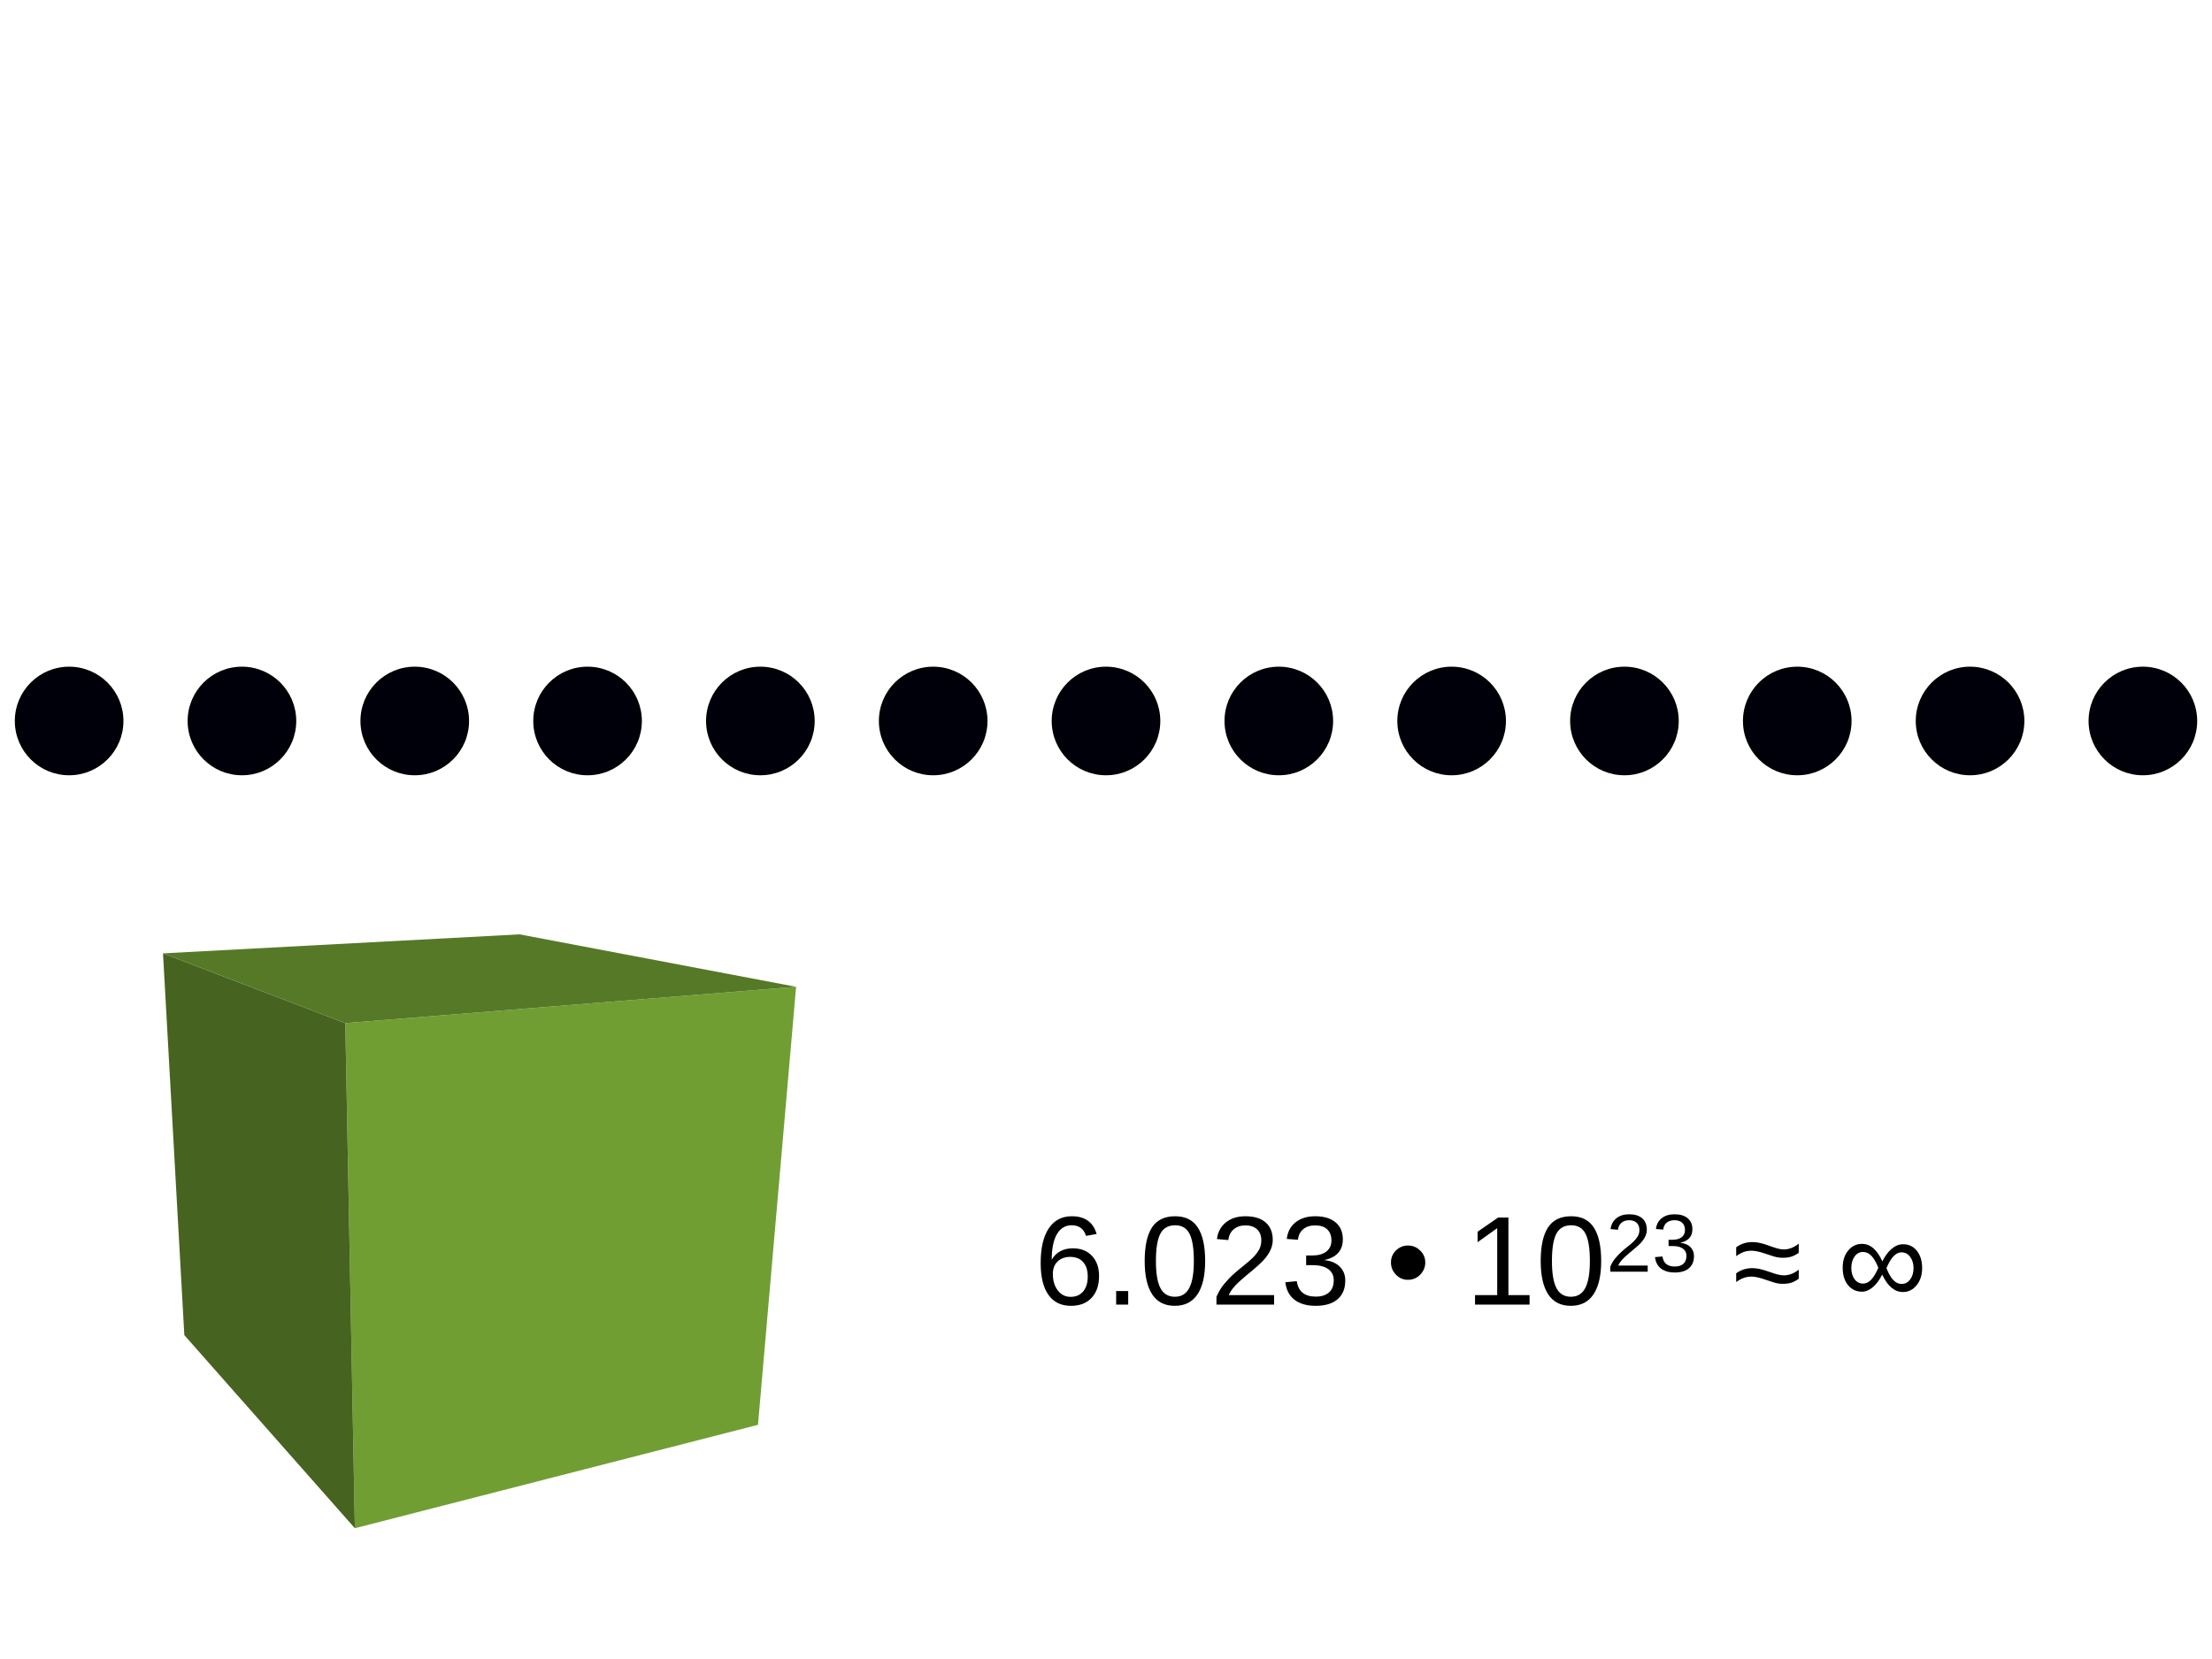
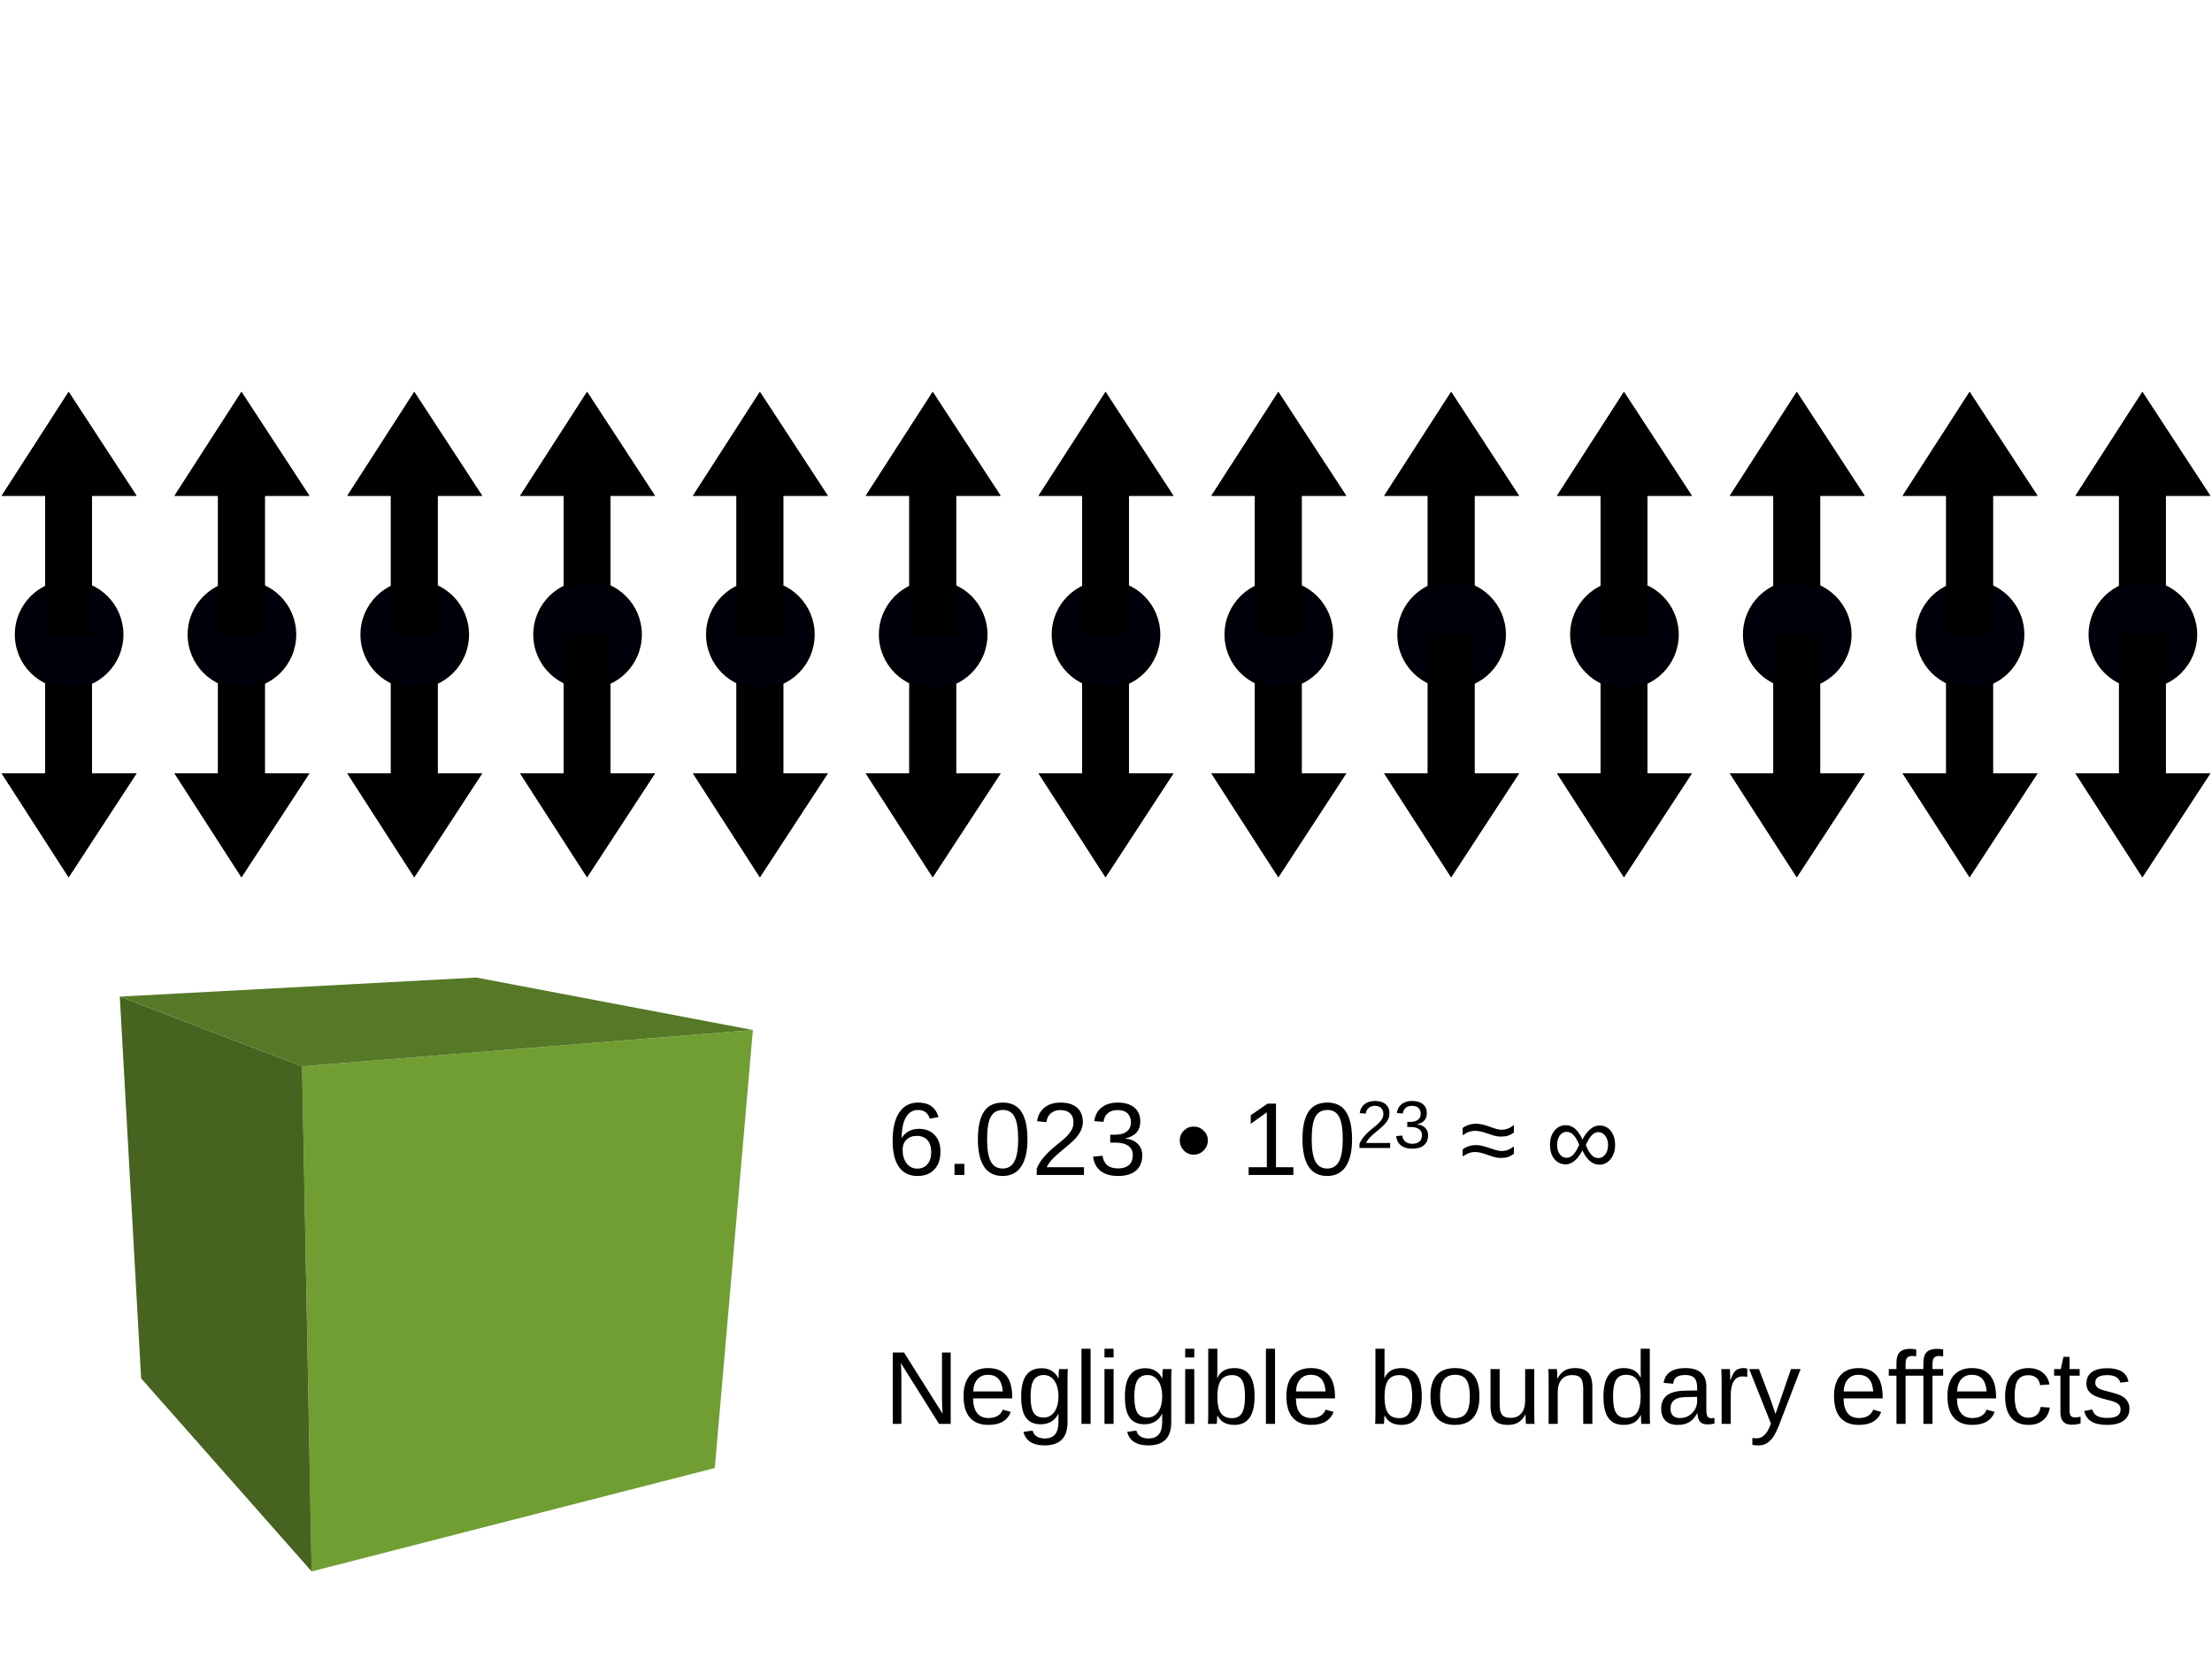
- <svg xmlns="http://www.w3.org/2000/svg" height="768" width="1024" id="svg2" version="1.1">
-   <defs id="defs26765">
-     </defs>
-   <g id="is.particle">
-     <path transform="translate(67.15097,90)" d="m 469.487,243.763 a 24.638,24.638 0 1 1 -49.276,0 24.638,24.638 0 1 1 49.276,0 z" id="is.particle.0" style="fill:#00000a;fill-opacity:1;stroke:#000000;stroke-width:1;stroke-linecap:butt;stroke-linejoin:round;stroke-miterlimit:4;stroke-opacity:1;stroke-dasharray:none;stroke-dashoffset:0" />
-     <path style="fill:#00000a;fill-opacity:1;stroke:#000000;stroke-width:1;stroke-linecap:butt;stroke-linejoin:round;stroke-miterlimit:4;stroke-opacity:1;stroke-dasharray:none;stroke-dashoffset:0" id="is.particle.-1" d="m 469.487,243.763 a 24.638,24.638 0 1 1 -49.276,0 24.638,24.638 0 1 1 49.276,0 z" transform="translate(-12.84903,90)" />
-     <path style="fill:#00000a;fill-opacity:1;stroke:#000000;stroke-width:1;stroke-linecap:butt;stroke-linejoin:round;stroke-miterlimit:4;stroke-opacity:1;stroke-dasharray:none;stroke-dashoffset:0" id="is.particle.1" d="m 469.487,243.763 a 24.638,24.638 0 1 1 -49.276,0 24.638,24.638 0 1 1 49.276,0 z" transform="translate(147.151,90)" />
-     <path style="fill:#00000a;fill-opacity:1;stroke:#000000;stroke-width:1;stroke-linecap:butt;stroke-linejoin:round;stroke-miterlimit:4;stroke-opacity:1;stroke-dasharray:none;stroke-dashoffset:0" id="is.particle.-3" d="m 469.487,243.763 a 24.638,24.638 0 1 1 -49.276,0 24.638,24.638 0 1 1 49.276,0 z" transform="translate(-172.849,90)" />
-     <path transform="translate(-252.849,90)" d="m 469.487,243.763 a 24.638,24.638 0 1 1 -49.276,0 24.638,24.638 0 1 1 49.276,0 z" id="is.particle.-4" style="fill:#00000a;fill-opacity:1;stroke:#000000;stroke-width:1;stroke-linecap:butt;stroke-linejoin:round;stroke-miterlimit:4;stroke-opacity:1;stroke-dasharray:none;stroke-dashoffset:0" />
-     <path transform="translate(-92.84903,90)" d="m 469.487,243.763 a 24.638,24.638 0 1 1 -49.276,0 24.638,24.638 0 1 1 49.276,0 z" id="is.particle.-2" style="fill:#00000a;fill-opacity:1;stroke:#000000;stroke-width:1;stroke-linecap:butt;stroke-linejoin:round;stroke-miterlimit:4;stroke-opacity:1;stroke-dasharray:none;stroke-dashoffset:0" />
-     <path transform="translate(-412.849,90)" d="m 469.487,243.763 a 24.638,24.638 0 1 1 -49.276,0 24.638,24.638 0 1 1 49.276,0 z" id="is.particle.-6" style="fill:#00000a;fill-opacity:1;stroke:#000000;stroke-width:1;stroke-linecap:butt;stroke-linejoin:round;stroke-miterlimit:4;stroke-opacity:1;stroke-dasharray:none;stroke-dashoffset:0" />
-     <path style="fill:#00000a;fill-opacity:1;stroke:#000000;stroke-width:1;stroke-linecap:butt;stroke-linejoin:round;stroke-miterlimit:4;stroke-opacity:1;stroke-dasharray:none;stroke-dashoffset:0" id="is.particle.-7" d="m 469.487,243.763 a 24.638,24.638 0 1 1 -49.276,0 24.638,24.638 0 1 1 49.276,0 z" transform="translate(-492.849,90)" />
-     <path style="fill:#00000a;fill-opacity:1;stroke:#000000;stroke-width:1;stroke-linecap:butt;stroke-linejoin:round;stroke-miterlimit:4;stroke-opacity:1;stroke-dasharray:none;stroke-dashoffset:0" id="is.particle.-5" d="m 469.487,243.763 a 24.638,24.638 0 1 1 -49.276,0 24.638,24.638 0 1 1 49.276,0 z" transform="translate(-332.849,90)" />
-     <path transform="translate(627.151,90)" d="m 469.487,243.763 a 24.638,24.638 0 1 1 -49.276,0 24.638,24.638 0 1 1 49.276,0 z" id="is.particle.7" style="fill:#00000a;fill-opacity:1;stroke:#000000;stroke-width:1;stroke-linecap:butt;stroke-linejoin:round;stroke-miterlimit:4;stroke-opacity:1;stroke-dasharray:none;stroke-dashoffset:0" />
-     <path transform="translate(467.151,90)" d="m 469.487,243.763 a 24.638,24.638 0 1 1 -49.276,0 24.638,24.638 0 1 1 49.276,0 z" id="is.particle.5" style="fill:#00000a;fill-opacity:1;stroke:#000000;stroke-width:1;stroke-linecap:butt;stroke-linejoin:round;stroke-miterlimit:4;stroke-opacity:1;stroke-dasharray:none;stroke-dashoffset:0" />
-     <path style="fill:#00000a;fill-opacity:1;stroke:#000000;stroke-width:1;stroke-linecap:butt;stroke-linejoin:round;stroke-miterlimit:4;stroke-opacity:1;stroke-dasharray:none;stroke-dashoffset:0" id="is.particle.4" d="m 469.487,243.763 a 24.638,24.638 0 1 1 -49.276,0 24.638,24.638 0 1 1 49.276,0 z" transform="translate(387.151,90)" />
-     <path style="fill:#00000a;fill-opacity:1;stroke:#000000;stroke-width:1;stroke-linecap:butt;stroke-linejoin:round;stroke-miterlimit:4;stroke-opacity:1;stroke-dasharray:none;stroke-dashoffset:0" id="is.particle.6" d="m 469.487,243.763 a 24.638,24.638 0 1 1 -49.276,0 24.638,24.638 0 1 1 49.276,0 z" transform="translate(547.151,90)" />
-     <path style="fill:#00000a;fill-opacity:1;stroke:#000000;stroke-width:1;stroke-linecap:butt;stroke-linejoin:round;stroke-miterlimit:4;stroke-opacity:1;stroke-dasharray:none;stroke-dashoffset:0" id="is.particle.2" d="m 469.487,243.763 a 24.638,24.638 0 1 1 -49.276,0 24.638,24.638 0 1 1 49.276,0 z" transform="translate(227.151,90)" />
-     <path transform="translate(307.151,90)" d="m 469.487,243.763 a 24.638,24.638 0 1 1 -49.276,0 24.638,24.638 0 1 1 49.276,0 z" id="is.particle.3" style="fill:#00000a;fill-opacity:1;stroke:#000000;stroke-width:1;stroke-linecap:butt;stroke-linejoin:round;stroke-miterlimit:4;stroke-opacity:1;stroke-dasharray:none;stroke-dashoffset:0" />
-     <path style="fill:#00000a;fill-opacity:1;stroke:#000000;stroke-width:1;stroke-linecap:butt;stroke-linejoin:round;stroke-miterlimit:4;stroke-opacity:1;stroke-dasharray:none;stroke-dashoffset:0" id="is.particle.8" d="m 469.487,243.763 a 24.638,24.638 0 1 1 -49.276,0 24.638,24.638 0 1 1 49.276,0 z" transform="translate(707.151,90)" />
-     <path transform="translate(-572.849,90)" d="m 469.487,243.763 a 24.638,24.638 0 1 1 -49.276,0 24.638,24.638 0 1 1 49.276,0 z" id="is.particle.-8" style="fill:#00000a;fill-opacity:1;stroke:#000000;stroke-width:1;stroke-linecap:butt;stroke-linejoin:round;stroke-miterlimit:4;stroke-opacity:1;stroke-dasharray:none;stroke-dashoffset:0" />
-     <path style="fill:#00000a;fill-opacity:1;stroke:#000000;stroke-width:1;stroke-linecap:butt;stroke-linejoin:round;stroke-miterlimit:4;stroke-opacity:1;stroke-dasharray:none;stroke-dashoffset:0" id="is.particle.-9" d="m 469.487,243.763 a 24.638,24.638 0 1 1 -49.276,0 24.638,24.638 0 1 1 49.276,0 z" transform="translate(-652.849,90)" />
-     <path transform="translate(787.151,90)" d="m 469.487,243.763 a 24.638,24.638 0 1 1 -49.276,0 24.638,24.638 0 1 1 49.276,0 z" id="is.particle.9" style="fill:#00000a;fill-opacity:1;stroke:#000000;stroke-width:1;stroke-linecap:butt;stroke-linejoin:round;stroke-miterlimit:4;stroke-opacity:1;stroke-dasharray:none;stroke-dashoffset:0" />
+ <svg xmlns="http://www.w3.org/2000/svg" version="1.1" width="1024" height="768" id="svg2">
+   <defs id="defs26765" />
+   <g transform="matrix(0,-0.00315522,0.00315522,0,640.78,294.1196)" id="is.arrow.2.up" style="fill:#000000;fill-opacity:1;stroke:none">
+     <path d="m 0,13254.009 20473.38,0 0,6535.433 L 35723.074,9823.536 20473.38,0 l 0,6393.064 -20473.38,0 z" id="2" style="fill:#000000;fill-opacity:1;fill-rule:evenodd;stroke:none" />
+     <path d="m 0,13254.009 20473.38,0 0,6535.433 L 35723.074,9823.536 20473.38,0 l 0,6393.064 -20473.38,0 z" id="path5259" style="fill:#000000;fill-opacity:1;fill-rule:evenodd;stroke:none" />
  </g>
-   <g id="g8201" transform="translate(43.0005,389.1965)">
-     <polygon id="polygon8189" points="116.846,84.447 325.539,67.624 307.894,270.393 121.275,318.264 " style="fill:#709e32" />
-     <polygon id="polygon8191" points="116.846,84.447 121.275,318.264 42.332,228.883 32.46,52.145 " style="fill:#466320" />
-     <polygon id="polygon8193" points="325.539,67.624 116.846,84.447 32.46,52.145 197.515,43.343 " style="fill:#567927" />
+   <g transform="matrix(0,0.00315522,0.00315522,0,0.77998,293.4054)" id="is.arrow.-6.down" style="fill:#000000;fill-opacity:1;stroke:none">
+     <path d="m 0,13254.009 20473.38,0 0,6535.433 L 35723.074,9823.536 20473.38,0 l 0,6393.064 -20473.38,0 z" id="path5295" style="fill:#000000;fill-opacity:1;fill-rule:evenodd;stroke:none" />
+     <path d="m 0,13254.009 20473.38,0 0,6535.433 L 35723.074,9823.536 20473.38,0 l 0,6393.064 -20473.38,0 z" id="path5297" style="fill:#000000;fill-opacity:1;fill-rule:evenodd;stroke:none" />
  </g>
-   <text xml:space="preserve" style="font-size:58.564px;font-style:normal;font-variant:normal;font-weight:normal;font-stretch:normal;text-align:start;line-height:125%;letter-spacing:0px;word-spacing:0px;writing-mode:lr-tb;text-anchor:start;fill:#000000;fill-opacity:1;stroke:none;font-family:Arial;-inkscape-font-specification:Arial" x="478.786" y="603.931" id="text8206">
-     <tspan id="tspan8208" x="478.786" y="603.931">6.023 • 10<tspan style="font-size:38.067px;baseline-shift:super" id="tspan8212">23</tspan> ≈ ∞</tspan>
+   <g transform="matrix(0,0.00315522,0.00315522,0,80.77998,293.4054)" id="is.arrow.-5.down" style="fill:#000000;fill-opacity:1;stroke:none">
+     <path d="m 0,13254.009 20473.38,0 0,6535.433 L 35723.074,9823.536 20473.38,0 l 0,6393.064 -20473.38,0 z" id="path5301" style="fill:#000000;fill-opacity:1;fill-rule:evenodd;stroke:none" />
+     <path d="m 0,13254.009 20473.38,0 0,6535.433 L 35723.074,9823.536 20473.38,0 l 0,6393.064 -20473.38,0 z" id="path5303" style="fill:#000000;fill-opacity:1;fill-rule:evenodd;stroke:none" />
+   </g>
+   <g transform="matrix(0,0.00315522,0.00315522,0,160.78,293.4054)" id="is.arrow.-4.down" style="fill:#000000;fill-opacity:1;stroke:none">
+     <path d="m 0,13254.009 20473.38,0 0,6535.433 L 35723.074,9823.536 20473.38,0 l 0,6393.064 -20473.38,0 z" id="path5307" style="fill:#000000;fill-opacity:1;fill-rule:evenodd;stroke:none" />
+     <path d="m 0,13254.009 20473.38,0 0,6535.433 L 35723.074,9823.536 20473.38,0 l 0,6393.064 -20473.38,0 z" id="path5309" style="fill:#000000;fill-opacity:1;fill-rule:evenodd;stroke:none" />
+   </g>
+   <g transform="matrix(0,0.00315522,0.00315522,0,320.78,293.4054)" id="is.arrow.-2.down" style="fill:#000000;fill-opacity:1;stroke:none">
+     <path d="m 0,13254.009 20473.38,0 0,6535.433 L 35723.074,9823.536 20473.38,0 l 0,6393.064 -20473.38,0 z" id="path5313" style="fill:#000000;fill-opacity:1;fill-rule:evenodd;stroke:none" />
+     <path d="m 0,13254.009 20473.38,0 0,6535.433 L 35723.074,9823.536 20473.38,0 l 0,6393.064 -20473.38,0 z" id="path5315" style="fill:#000000;fill-opacity:1;fill-rule:evenodd;stroke:none" />
+   </g>
+   <g transform="matrix(0,0.00315522,0.00315522,0,400.78,293.4054)" id="is.arrow.-1.down" style="fill:#000000;fill-opacity:1;stroke:none">
+     <path d="m 0,13254.009 20473.38,0 0,6535.433 L 35723.074,9823.536 20473.38,0 l 0,6393.064 -20473.38,0 z" id="path5319" style="fill:#000000;fill-opacity:1;fill-rule:evenodd;stroke:none" />
+     <path d="m 0,13254.009 20473.38,0 0,6535.433 L 35723.074,9823.536 20473.38,0 l 0,6393.064 -20473.38,0 z" id="path5321" style="fill:#000000;fill-opacity:1;fill-rule:evenodd;stroke:none" />
+   </g>
+   <g transform="matrix(0,0.00315522,0.00315522,0,480.78,293.4054)" id="is.arrow.0.down" style="fill:#000000;fill-opacity:1;stroke:none">
+     <path d="m 0,13254.009 20473.38,0 0,6535.433 L 35723.074,9823.536 20473.38,0 l 0,6393.064 -20473.38,0 z" id="path5325" style="fill:#000000;fill-opacity:1;fill-rule:evenodd;stroke:none" />
+     <path d="m 0,13254.009 20473.38,0 0,6535.433 L 35723.074,9823.536 20473.38,0 l 0,6393.064 -20473.38,0 z" id="path5327" style="fill:#000000;fill-opacity:1;fill-rule:evenodd;stroke:none" />
+   </g>
+   <g transform="matrix(0,0.00315522,0.00315522,0,560.78,293.4054)" id="is.arrow.1.down" style="fill:#000000;fill-opacity:1;stroke:none">
+     <path d="m 0,13254.009 20473.38,0 0,6535.433 L 35723.074,9823.536 20473.38,0 l 0,6393.064 -20473.38,0 z" id="path5331" style="fill:#000000;fill-opacity:1;fill-rule:evenodd;stroke:none" />
+     <path d="m 0,13254.009 20473.38,0 0,6535.433 L 35723.074,9823.536 20473.38,0 l 0,6393.064 -20473.38,0 z" id="path5333" style="fill:#000000;fill-opacity:1;fill-rule:evenodd;stroke:none" />
+   </g>
+   <g transform="matrix(0,-0.00315522,0.00315522,0,240.78,294.1196)" id="is.arrow.-3.up" style="fill:#000000;fill-opacity:1;stroke:none">
+     <path d="m 0,13254.009 20473.38,0 0,6535.433 L 35723.074,9823.536 20473.38,0 l 0,6393.064 -20473.38,0 z" id="path5337" style="fill:#000000;fill-opacity:1;fill-rule:evenodd;stroke:none" />
+     <path d="m 0,13254.009 20473.38,0 0,6535.433 L 35723.074,9823.536 20473.38,0 l 0,6393.064 -20473.38,0 z" id="path5339" style="fill:#000000;fill-opacity:1;fill-rule:evenodd;stroke:none" />
+   </g>
+   <g transform="matrix(0,0.00315522,0.00315522,0,720.78,293.4054)" id="is.arrow.3.down" style="fill:#000000;fill-opacity:1;stroke:none">
+     <path d="m 0,13254.009 20473.38,0 0,6535.433 L 35723.074,9823.536 20473.38,0 l 0,6393.064 -20473.38,0 z" id="path5343" style="fill:#000000;fill-opacity:1;fill-rule:evenodd;stroke:none" />
+     <path d="m 0,13254.009 20473.38,0 0,6535.433 L 35723.074,9823.536 20473.38,0 l 0,6393.064 -20473.38,0 z" id="path5345" style="fill:#000000;fill-opacity:1;fill-rule:evenodd;stroke:none" />
+   </g>
+   <g transform="matrix(0,0.00315522,0.00315522,0,880.78,293.4054)" id="is.arrow.5.down" style="fill:#000000;fill-opacity:1;stroke:none">
+     <path d="m 0,13254.009 20473.38,0 0,6535.433 L 35723.074,9823.536 20473.38,0 l 0,6393.064 -20473.38,0 z" id="path5349" style="fill:#000000;fill-opacity:1;fill-rule:evenodd;stroke:none" />
+     <path d="m 0,13254.009 20473.38,0 0,6535.433 L 35723.074,9823.536 20473.38,0 l 0,6393.064 -20473.38,0 z" id="path5351" style="fill:#000000;fill-opacity:1;fill-rule:evenodd;stroke:none" />
+   </g>
+   <g transform="matrix(0,-0.00315522,0.00315522,0,800.78,294.1196)" id="is.arrow.4.up" style="fill:#000000;fill-opacity:1;stroke:none">
+     <path d="m 0,13254.009 20473.38,0 0,6535.433 L 35723.074,9823.536 20473.38,0 l 0,6393.064 -20473.38,0 z" id="path5355" style="fill:#000000;fill-opacity:1;fill-rule:evenodd;stroke:none" />
+     <path d="m 0,13254.009 20473.38,0 0,6535.433 L 35723.074,9823.536 20473.38,0 l 0,6393.064 -20473.38,0 z" id="path5357" style="fill:#000000;fill-opacity:1;fill-rule:evenodd;stroke:none" />
+   </g>
+   <g transform="matrix(0,-0.00315522,0.00315522,0,960.78,294.1196)" id="is.arrow.6.up" style="fill:#000000;fill-opacity:1;stroke:none">
+     <path d="m 0,13254.009 20473.38,0 0,6535.433 L 35723.074,9823.536 20473.38,0 l 0,6393.064 -20473.38,0 z" id="path5361" style="fill:#000000;fill-opacity:1;fill-rule:evenodd;stroke:none" />
+     <path d="m 0,13254.009 20473.38,0 0,6535.433 L 35723.074,9823.536 20473.38,0 l 0,6393.064 -20473.38,0 z" id="path5363" style="fill:#000000;fill-opacity:1;fill-rule:evenodd;stroke:none" />
+   </g>
+   <path style="fill:#00000a;fill-opacity:1;stroke:#000000;stroke-width:1;stroke-linecap:butt;stroke-linejoin:round;stroke-miterlimit:4;stroke-opacity:1;stroke-dasharray:none;stroke-dashoffset:0" id="is.particle.0" d="m 536.638,293.763 a 24.638,24.638 0 1 1 -49.276,0 24.638,24.638 0 1 1 49.276,0 z" />
+   <path style="fill:#00000a;fill-opacity:1;stroke:#000000;stroke-width:1;stroke-linecap:butt;stroke-linejoin:round;stroke-miterlimit:4;stroke-opacity:1;stroke-dasharray:none;stroke-dashoffset:0" id="is.particle.-1" d="m 456.638,293.763 a 24.638,24.638 0 1 1 -49.276,0 24.638,24.638 0 1 1 49.276,0 z" />
+   <path style="fill:#00000a;fill-opacity:1;stroke:#000000;stroke-width:1;stroke-linecap:butt;stroke-linejoin:round;stroke-miterlimit:4;stroke-opacity:1;stroke-dasharray:none;stroke-dashoffset:0" id="is.particle.1" d="m 616.638,293.763 a 24.638,24.638 0 1 1 -49.276,0 24.638,24.638 0 1 1 49.276,0 z" />
+   <path style="fill:#00000a;fill-opacity:1;stroke:#000000;stroke-width:1;stroke-linecap:butt;stroke-linejoin:round;stroke-miterlimit:4;stroke-opacity:1;stroke-dasharray:none;stroke-dashoffset:0" id="is.particle.-3" d="m 296.638,293.763 a 24.638,24.638 0 1 1 -49.276,0 24.638,24.638 0 1 1 49.276,0 z" />
+   <path style="fill:#00000a;fill-opacity:1;stroke:#000000;stroke-width:1;stroke-linecap:butt;stroke-linejoin:round;stroke-miterlimit:4;stroke-opacity:1;stroke-dasharray:none;stroke-dashoffset:0" id="is.particle.-4" d="m 216.638,293.763 a 24.638,24.638 0 1 1 -49.276,0 24.638,24.638 0 1 1 49.276,0 z" />
+   <path style="fill:#00000a;fill-opacity:1;stroke:#000000;stroke-width:1;stroke-linecap:butt;stroke-linejoin:round;stroke-miterlimit:4;stroke-opacity:1;stroke-dasharray:none;stroke-dashoffset:0" id="is.particle.-2" d="m 376.638,293.763 a 24.638,24.638 0 1 1 -49.276,0 24.638,24.638 0 1 1 49.276,0 z" />
+   <path style="fill:#00000a;fill-opacity:1;stroke:#000000;stroke-width:1;stroke-linecap:butt;stroke-linejoin:round;stroke-miterlimit:4;stroke-opacity:1;stroke-dasharray:none;stroke-dashoffset:0" id="is.particle.-6" d="m 56.638,293.763 a 24.638,24.638 0 1 1 -49.276,0 24.638,24.638 0 1 1 49.276,0 z" />
+   <path style="fill:#00000a;fill-opacity:1;stroke:#000000;stroke-width:1;stroke-linecap:butt;stroke-linejoin:round;stroke-miterlimit:4;stroke-opacity:1;stroke-dasharray:none;stroke-dashoffset:0" id="is.particle.-7" d="m -23.362,293.763 a 24.638,24.638 0 1 1 -49.276,0 24.638,24.638 0 1 1 49.276,0 z" />
+   <path style="fill:#00000a;fill-opacity:1;stroke:#000000;stroke-width:1;stroke-linecap:butt;stroke-linejoin:round;stroke-miterlimit:4;stroke-opacity:1;stroke-dasharray:none;stroke-dashoffset:0" id="is.particle.-5" d="m 136.638,293.763 a 24.638,24.638 0 1 1 -49.276,0 24.638,24.638 0 1 1 49.276,0 z" />
+   <path style="fill:#00000a;fill-opacity:1;stroke:#000000;stroke-width:1;stroke-linecap:butt;stroke-linejoin:round;stroke-miterlimit:4;stroke-opacity:1;stroke-dasharray:none;stroke-dashoffset:0" id="is.particle.7" d="m 1096.638,293.763 a 24.638,24.638 0 1 1 -49.276,0 24.638,24.638 0 1 1 49.276,0 z" />
+   <path style="fill:#00000a;fill-opacity:1;stroke:#000000;stroke-width:1;stroke-linecap:butt;stroke-linejoin:round;stroke-miterlimit:4;stroke-opacity:1;stroke-dasharray:none;stroke-dashoffset:0" id="is.particle.5" d="m 936.638,293.763 a 24.638,24.638 0 1 1 -49.276,0 24.638,24.638 0 1 1 49.276,0 z" />
+   <path style="fill:#00000a;fill-opacity:1;stroke:#000000;stroke-width:1;stroke-linecap:butt;stroke-linejoin:round;stroke-miterlimit:4;stroke-opacity:1;stroke-dasharray:none;stroke-dashoffset:0" id="is.particle.4" d="m 856.638,293.763 a 24.638,24.638 0 1 1 -49.276,0 24.638,24.638 0 1 1 49.276,0 z" />
+   <path style="fill:#00000a;fill-opacity:1;stroke:#000000;stroke-width:1;stroke-linecap:butt;stroke-linejoin:round;stroke-miterlimit:4;stroke-opacity:1;stroke-dasharray:none;stroke-dashoffset:0" id="is.particle.6" d="m 1016.638,293.763 a 24.638,24.638 0 1 1 -49.276,0 24.638,24.638 0 1 1 49.276,0 z" />
+   <path style="fill:#00000a;fill-opacity:1;stroke:#000000;stroke-width:1;stroke-linecap:butt;stroke-linejoin:round;stroke-miterlimit:4;stroke-opacity:1;stroke-dasharray:none;stroke-dashoffset:0" id="is.particle.2" d="m 696.638,293.763 a 24.638,24.638 0 1 1 -49.276,0 24.638,24.638 0 1 1 49.276,0 z" />
+   <path style="fill:#00000a;fill-opacity:1;stroke:#000000;stroke-width:1;stroke-linecap:butt;stroke-linejoin:round;stroke-miterlimit:4;stroke-opacity:1;stroke-dasharray:none;stroke-dashoffset:0" id="is.particle.3" d="m 776.638,293.763 a 24.638,24.638 0 1 1 -49.276,0 24.638,24.638 0 1 1 49.276,0 z" />
+   <path style="fill:#00000a;fill-opacity:1;stroke:#000000;stroke-width:1;stroke-linecap:butt;stroke-linejoin:round;stroke-miterlimit:4;stroke-opacity:1;stroke-dasharray:none;stroke-dashoffset:0" id="is.particle.8" d="m 1176.638,293.763 a 24.638,24.638 0 1 1 -49.276,0 24.638,24.638 0 1 1 49.276,0 z" />
+   <path style="fill:#00000a;fill-opacity:1;stroke:#000000;stroke-width:1;stroke-linecap:butt;stroke-linejoin:round;stroke-miterlimit:4;stroke-opacity:1;stroke-dasharray:none;stroke-dashoffset:0" id="is.particle.-8" d="m -103.362,293.763 a 24.638,24.638 0 1 1 -49.276,0 24.638,24.638 0 1 1 49.276,0 z" />
+   <path style="fill:#00000a;fill-opacity:1;stroke:#000000;stroke-width:1;stroke-linecap:butt;stroke-linejoin:round;stroke-miterlimit:4;stroke-opacity:1;stroke-dasharray:none;stroke-dashoffset:0" id="is.particle.-9" d="m -183.362,293.763 a 24.638,24.638 0 1 1 -49.276,0 24.638,24.638 0 1 1 49.276,0 z" />
+   <path style="fill:#00000a;fill-opacity:1;stroke:#000000;stroke-width:1;stroke-linecap:butt;stroke-linejoin:round;stroke-miterlimit:4;stroke-opacity:1;stroke-dasharray:none;stroke-dashoffset:0" id="is.particle.9" d="m 1256.638,293.763 a 24.638,24.638 0 1 1 -49.276,0 24.638,24.638 0 1 1 49.276,0 z" />
+   <g style="fill:#000000;fill-opacity:1;stroke:none" id="is.arrow.-4.up" transform="matrix(0,-0.00315522,0.00315522,0,160.78,294.1196)">
+     <path style="fill:#000000;fill-opacity:1;fill-rule:evenodd;stroke:none" id="path4070" d="m 0,13254.009 20473.38,0 0,6535.433 L 35723.074,9823.536 20473.38,0 l 0,6393.064 -20473.38,0 z" />
+     <path style="fill:#000000;fill-opacity:1;fill-rule:evenodd;stroke:none" id="path4072" d="m 0,13254.009 20473.38,0 0,6535.433 L 35723.074,9823.536 20473.38,0 l 0,6393.064 -20473.38,0 z" />
+   </g>
+   <g transform="matrix(0,-0.00315522,0.00315522,0,80.77998,294.1196)" id="is.arrow.-5.up" style="fill:#000000;fill-opacity:1;stroke:none">
+     <path d="m 0,13254.009 20473.38,0 0,6535.433 L 35723.074,9823.536 20473.38,0 l 0,6393.064 -20473.38,0 z" id="path4076" style="fill:#000000;fill-opacity:1;fill-rule:evenodd;stroke:none" />
+     <path d="m 0,13254.009 20473.38,0 0,6535.433 L 35723.074,9823.536 20473.38,0 l 0,6393.064 -20473.38,0 z" id="path4078" style="fill:#000000;fill-opacity:1;fill-rule:evenodd;stroke:none" />
+   </g>
+   <g style="fill:#000000;fill-opacity:1;stroke:none" id="is.arrow.-6.up" transform="matrix(0,-0.00315522,0.00315522,0,0.77998,294.1196)">
+     <path style="fill:#000000;fill-opacity:1;fill-rule:evenodd;stroke:none" id="path4082" d="m 0,13254.009 20473.38,0 0,6535.433 L 35723.074,9823.536 20473.38,0 l 0,6393.064 -20473.38,0 z" />
+     <path style="fill:#000000;fill-opacity:1;fill-rule:evenodd;stroke:none" id="path4084" d="m 0,13254.009 20473.38,0 0,6535.433 L 35723.074,9823.536 20473.38,0 l 0,6393.064 -20473.38,0 z" />
+   </g>
+   <g style="fill:#000000;fill-opacity:1;stroke:none" id="is.arrow.-2.up" transform="matrix(0,-0.00315522,0.00315522,0,320.78,294.1196)">
+     <path style="fill:#000000;fill-opacity:1;fill-rule:evenodd;stroke:none" id="path4088" d="m 0,13254.009 20473.38,0 0,6535.433 L 35723.074,9823.536 20473.38,0 l 0,6393.064 -20473.38,0 z" />
+     <path style="fill:#000000;fill-opacity:1;fill-rule:evenodd;stroke:none" id="path4090" d="m 0,13254.009 20473.38,0 0,6535.433 L 35723.074,9823.536 20473.38,0 l 0,6393.064 -20473.38,0 z" />
+   </g>
+   <g transform="matrix(0,-0.00315522,0.00315522,0,400.78,294.1196)" id="is.arrow.-1.up" style="fill:#000000;fill-opacity:1;stroke:none">
+     <path d="m 0,13254.009 20473.38,0 0,6535.433 L 35723.074,9823.536 20473.38,0 l 0,6393.064 -20473.38,0 z" id="path4094" style="fill:#000000;fill-opacity:1;fill-rule:evenodd;stroke:none" />
+     <path d="m 0,13254.009 20473.38,0 0,6535.433 L 35723.074,9823.536 20473.38,0 l 0,6393.064 -20473.38,0 z" id="path4096" style="fill:#000000;fill-opacity:1;fill-rule:evenodd;stroke:none" />
+   </g>
+   <g style="fill:#000000;fill-opacity:1;stroke:none" id="is.arrow.0.up" transform="matrix(0,-0.00315522,0.00315522,0,480.78,294.1196)">
+     <path style="fill:#000000;fill-opacity:1;fill-rule:evenodd;stroke:none" id="path4100" d="m 0,13254.009 20473.38,0 0,6535.433 L 35723.074,9823.536 20473.38,0 l 0,6393.064 -20473.38,0 z" />
+     <path style="fill:#000000;fill-opacity:1;fill-rule:evenodd;stroke:none" id="path4102" d="m 0,13254.009 20473.38,0 0,6535.433 L 35723.074,9823.536 20473.38,0 l 0,6393.064 -20473.38,0 z" />
+   </g>
+   <g transform="matrix(0,-0.00315522,0.00315522,0,560.78,294.1196)" id="is.arrow.1.up" style="fill:#000000;fill-opacity:1;stroke:none">
+     <path d="m 0,13254.009 20473.38,0 0,6535.433 L 35723.074,9823.536 20473.38,0 l 0,6393.064 -20473.38,0 z" id="path4106" style="fill:#000000;fill-opacity:1;fill-rule:evenodd;stroke:none" />
+     <path d="m 0,13254.009 20473.38,0 0,6535.433 L 35723.074,9823.536 20473.38,0 l 0,6393.064 -20473.38,0 z" id="path4108" style="fill:#000000;fill-opacity:1;fill-rule:evenodd;stroke:none" />
+   </g>
+   <g style="fill:#000000;fill-opacity:1;stroke:none" id="is.arrow.2.down" transform="matrix(0,0.00315522,0.00315522,0,640.78,293.4054)">
+     <path style="fill:#000000;fill-opacity:1;fill-rule:evenodd;stroke:none" id="path4112" d="m 0,13254.009 20473.38,0 0,6535.433 L 35723.074,9823.536 20473.38,0 l 0,6393.064 -20473.38,0 z" />
+     <path style="fill:#000000;fill-opacity:1;fill-rule:evenodd;stroke:none" id="path4114" d="m 0,13254.009 20473.38,0 0,6535.433 L 35723.074,9823.536 20473.38,0 l 0,6393.064 -20473.38,0 z" />
+   </g>
+   <g style="fill:#000000;fill-opacity:1;stroke:none" id="is.arrow.3.up" transform="matrix(0,-0.00315522,0.00315522,0,720.78,294.1196)">
+     <path style="fill:#000000;fill-opacity:1;fill-rule:evenodd;stroke:none" id="path4118" d="m 0,13254.009 20473.38,0 0,6535.433 L 35723.074,9823.536 20473.38,0 l 0,6393.064 -20473.38,0 z" />
+     <path style="fill:#000000;fill-opacity:1;fill-rule:evenodd;stroke:none" id="path4120" d="m 0,13254.009 20473.38,0 0,6535.433 L 35723.074,9823.536 20473.38,0 l 0,6393.064 -20473.38,0 z" />
+   </g>
+   <g style="fill:#000000;fill-opacity:1;stroke:none" id="is.arrow.4.down" transform="matrix(0,0.00315522,0.00315522,0,800.78,293.4054)">
+     <path style="fill:#000000;fill-opacity:1;fill-rule:evenodd;stroke:none" id="path4124" d="m 0,13254.009 20473.38,0 0,6535.433 L 35723.074,9823.536 20473.38,0 l 0,6393.064 -20473.38,0 z" />
+     <path style="fill:#000000;fill-opacity:1;fill-rule:evenodd;stroke:none" id="path4126" d="m 0,13254.009 20473.38,0 0,6535.433 L 35723.074,9823.536 20473.38,0 l 0,6393.064 -20473.38,0 z" />
+   </g>
+   <g style="fill:#000000;fill-opacity:1;stroke:none" id="is.arrow.5.up" transform="matrix(0,-0.00315522,0.00315522,0,880.78,294.1196)">
+     <path style="fill:#000000;fill-opacity:1;fill-rule:evenodd;stroke:none" id="path4130" d="m 0,13254.009 20473.38,0 0,6535.433 L 35723.074,9823.536 20473.38,0 l 0,6393.064 -20473.38,0 z" />
+     <path style="fill:#000000;fill-opacity:1;fill-rule:evenodd;stroke:none" id="path4132" d="m 0,13254.009 20473.38,0 0,6535.433 L 35723.074,9823.536 20473.38,0 l 0,6393.064 -20473.38,0 z" />
+   </g>
+   <g style="fill:#000000;fill-opacity:1;stroke:none" id="is.arrow.6.down" transform="matrix(0,0.00315522,0.00315522,0,960.78,293.4054)">
+     <path style="fill:#000000;fill-opacity:1;fill-rule:evenodd;stroke:none" id="path4136" d="m 0,13254.009 20473.38,0 0,6535.433 L 35723.074,9823.536 20473.38,0 l 0,6393.064 -20473.38,0 z" />
+     <path style="fill:#000000;fill-opacity:1;fill-rule:evenodd;stroke:none" id="path4138" d="m 0,13254.009 20473.38,0 0,6535.433 L 35723.074,9823.536 20473.38,0 l 0,6393.064 -20473.38,0 z" />
+   </g>
+   <g style="fill:#000000;fill-opacity:1;stroke:none" id="is.arrow.-3.down" transform="matrix(0,0.00315522,0.00315522,0,240.78,293.4054)">
+     <path style="fill:#000000;fill-opacity:1;fill-rule:evenodd;stroke:none" id="path4142" d="m 0,13254.009 20473.38,0 0,6535.433 L 35723.074,9823.536 20473.38,0 l 0,6393.064 -20473.38,0 z" />
+     <path style="fill:#000000;fill-opacity:1;fill-rule:evenodd;stroke:none" id="path4144" d="m 0,13254.009 20473.38,0 0,6535.433 L 35723.074,9823.536 20473.38,0 l 0,6393.064 -20473.38,0 z" />
+   </g>
+   <g id="is.bulk" transform="translate(23.0005,409.1965)">
+     <polygon id="polygon8189" points="325.539,67.624 307.894,270.393 121.275,318.264 116.846,84.447 " style="fill:#709e32" />
+     <polygon id="polygon8191" points="121.275,318.264 42.332,228.883 32.46,52.145 116.846,84.447 " style="fill:#466320" />
+     <polygon id="polygon8193" points="116.846,84.447 32.46,52.145 197.515,43.343 325.539,67.624 " style="fill:#567927" />
+   </g>
+   <text xml:space="preserve" style="font-size:48px;font-style:normal;font-variant:normal;font-weight:normal;font-stretch:normal;text-align:start;line-height:125%;letter-spacing:0px;word-spacing:0px;writing-mode:lr-tb;text-anchor:start;fill:#000000;fill-opacity:1;stroke:none;font-family:Arial;-inkscape-font-specification:Arial" x="410.786" y="543.931" id="is.avagadro">
+     <tspan id="tspan8208" x="410.786" y="543.931">6.023 • 10<tspan style="font-size:65.001%;baseline-shift:super" id="tspan19308">23</tspan> ≈ ∞</tspan>
+   </text>
+   <text id="is.negligible_boundary_effects" y="659.155" x="409.354" style="font-size:48px;font-style:normal;font-variant:normal;font-weight:normal;font-stretch:normal;text-align:start;line-height:125%;letter-spacing:0px;word-spacing:0px;writing-mode:lr-tb;text-anchor:start;fill:#000000;fill-opacity:1;stroke:none;font-family:Arial;-inkscape-font-specification:Arial" xml:space="preserve">
+     <tspan y="659.155" x="409.354" id="tspan19294">Negligible boundary effects</tspan>
  </text>
</svg>
